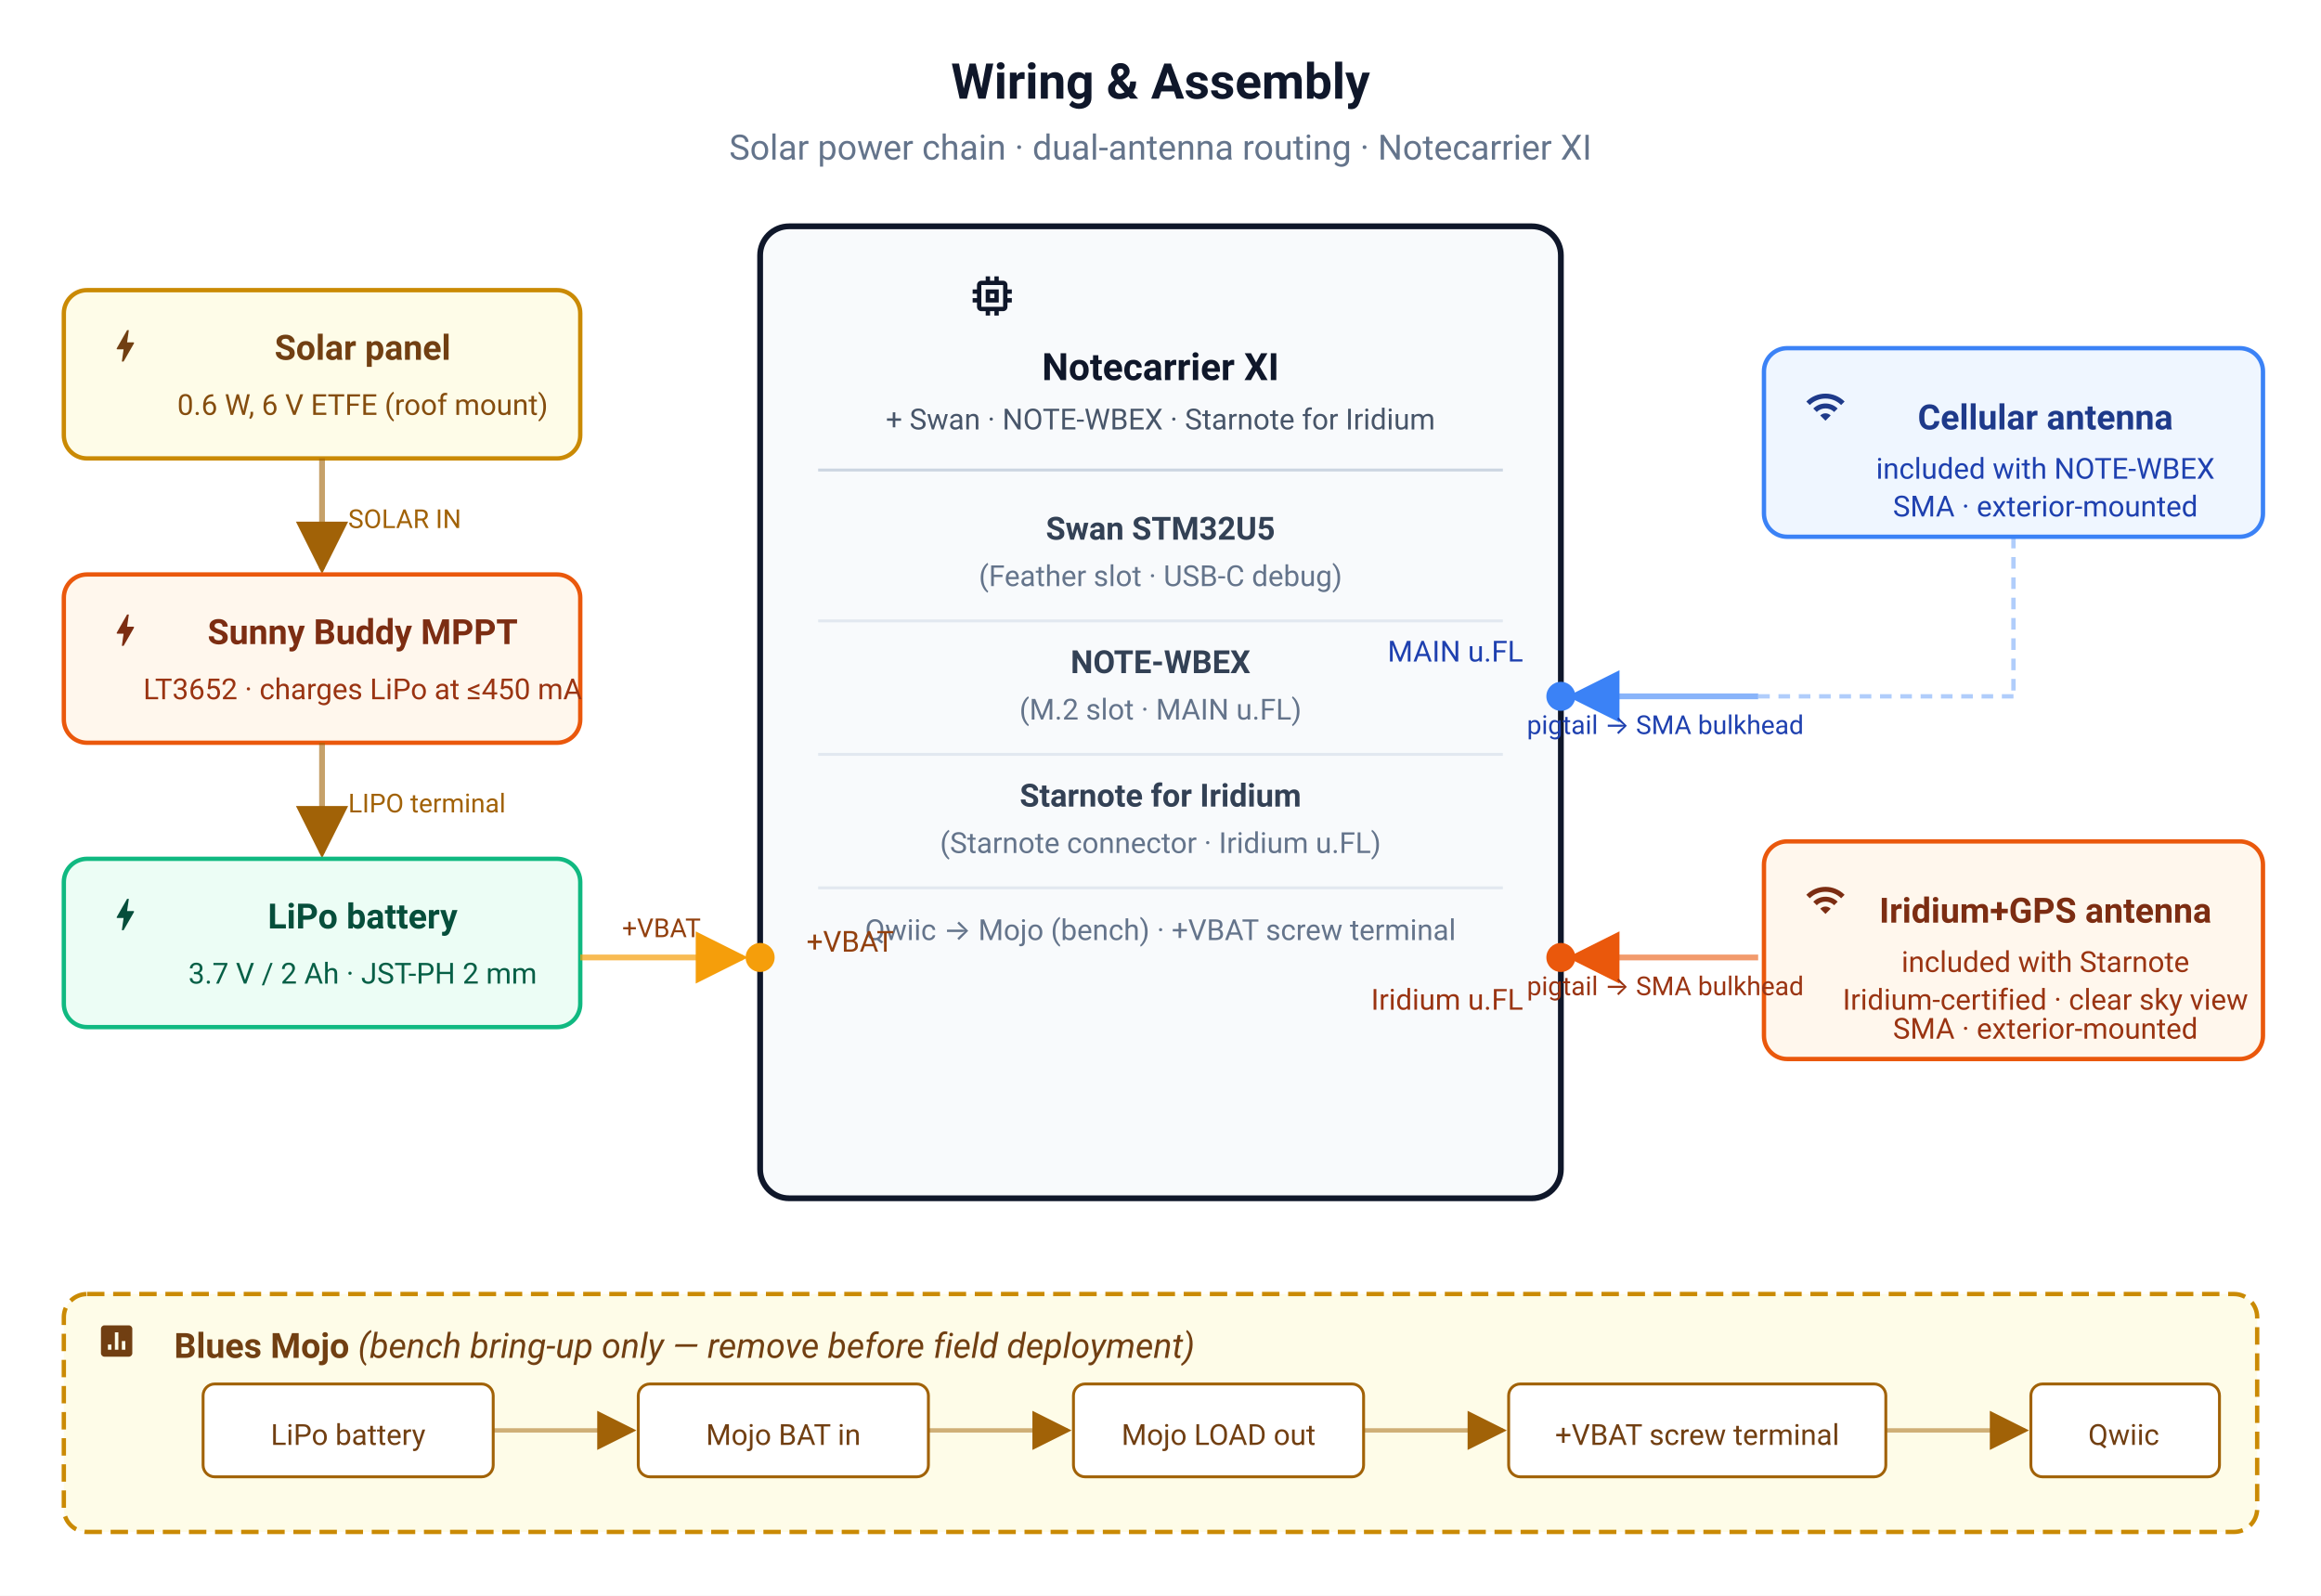
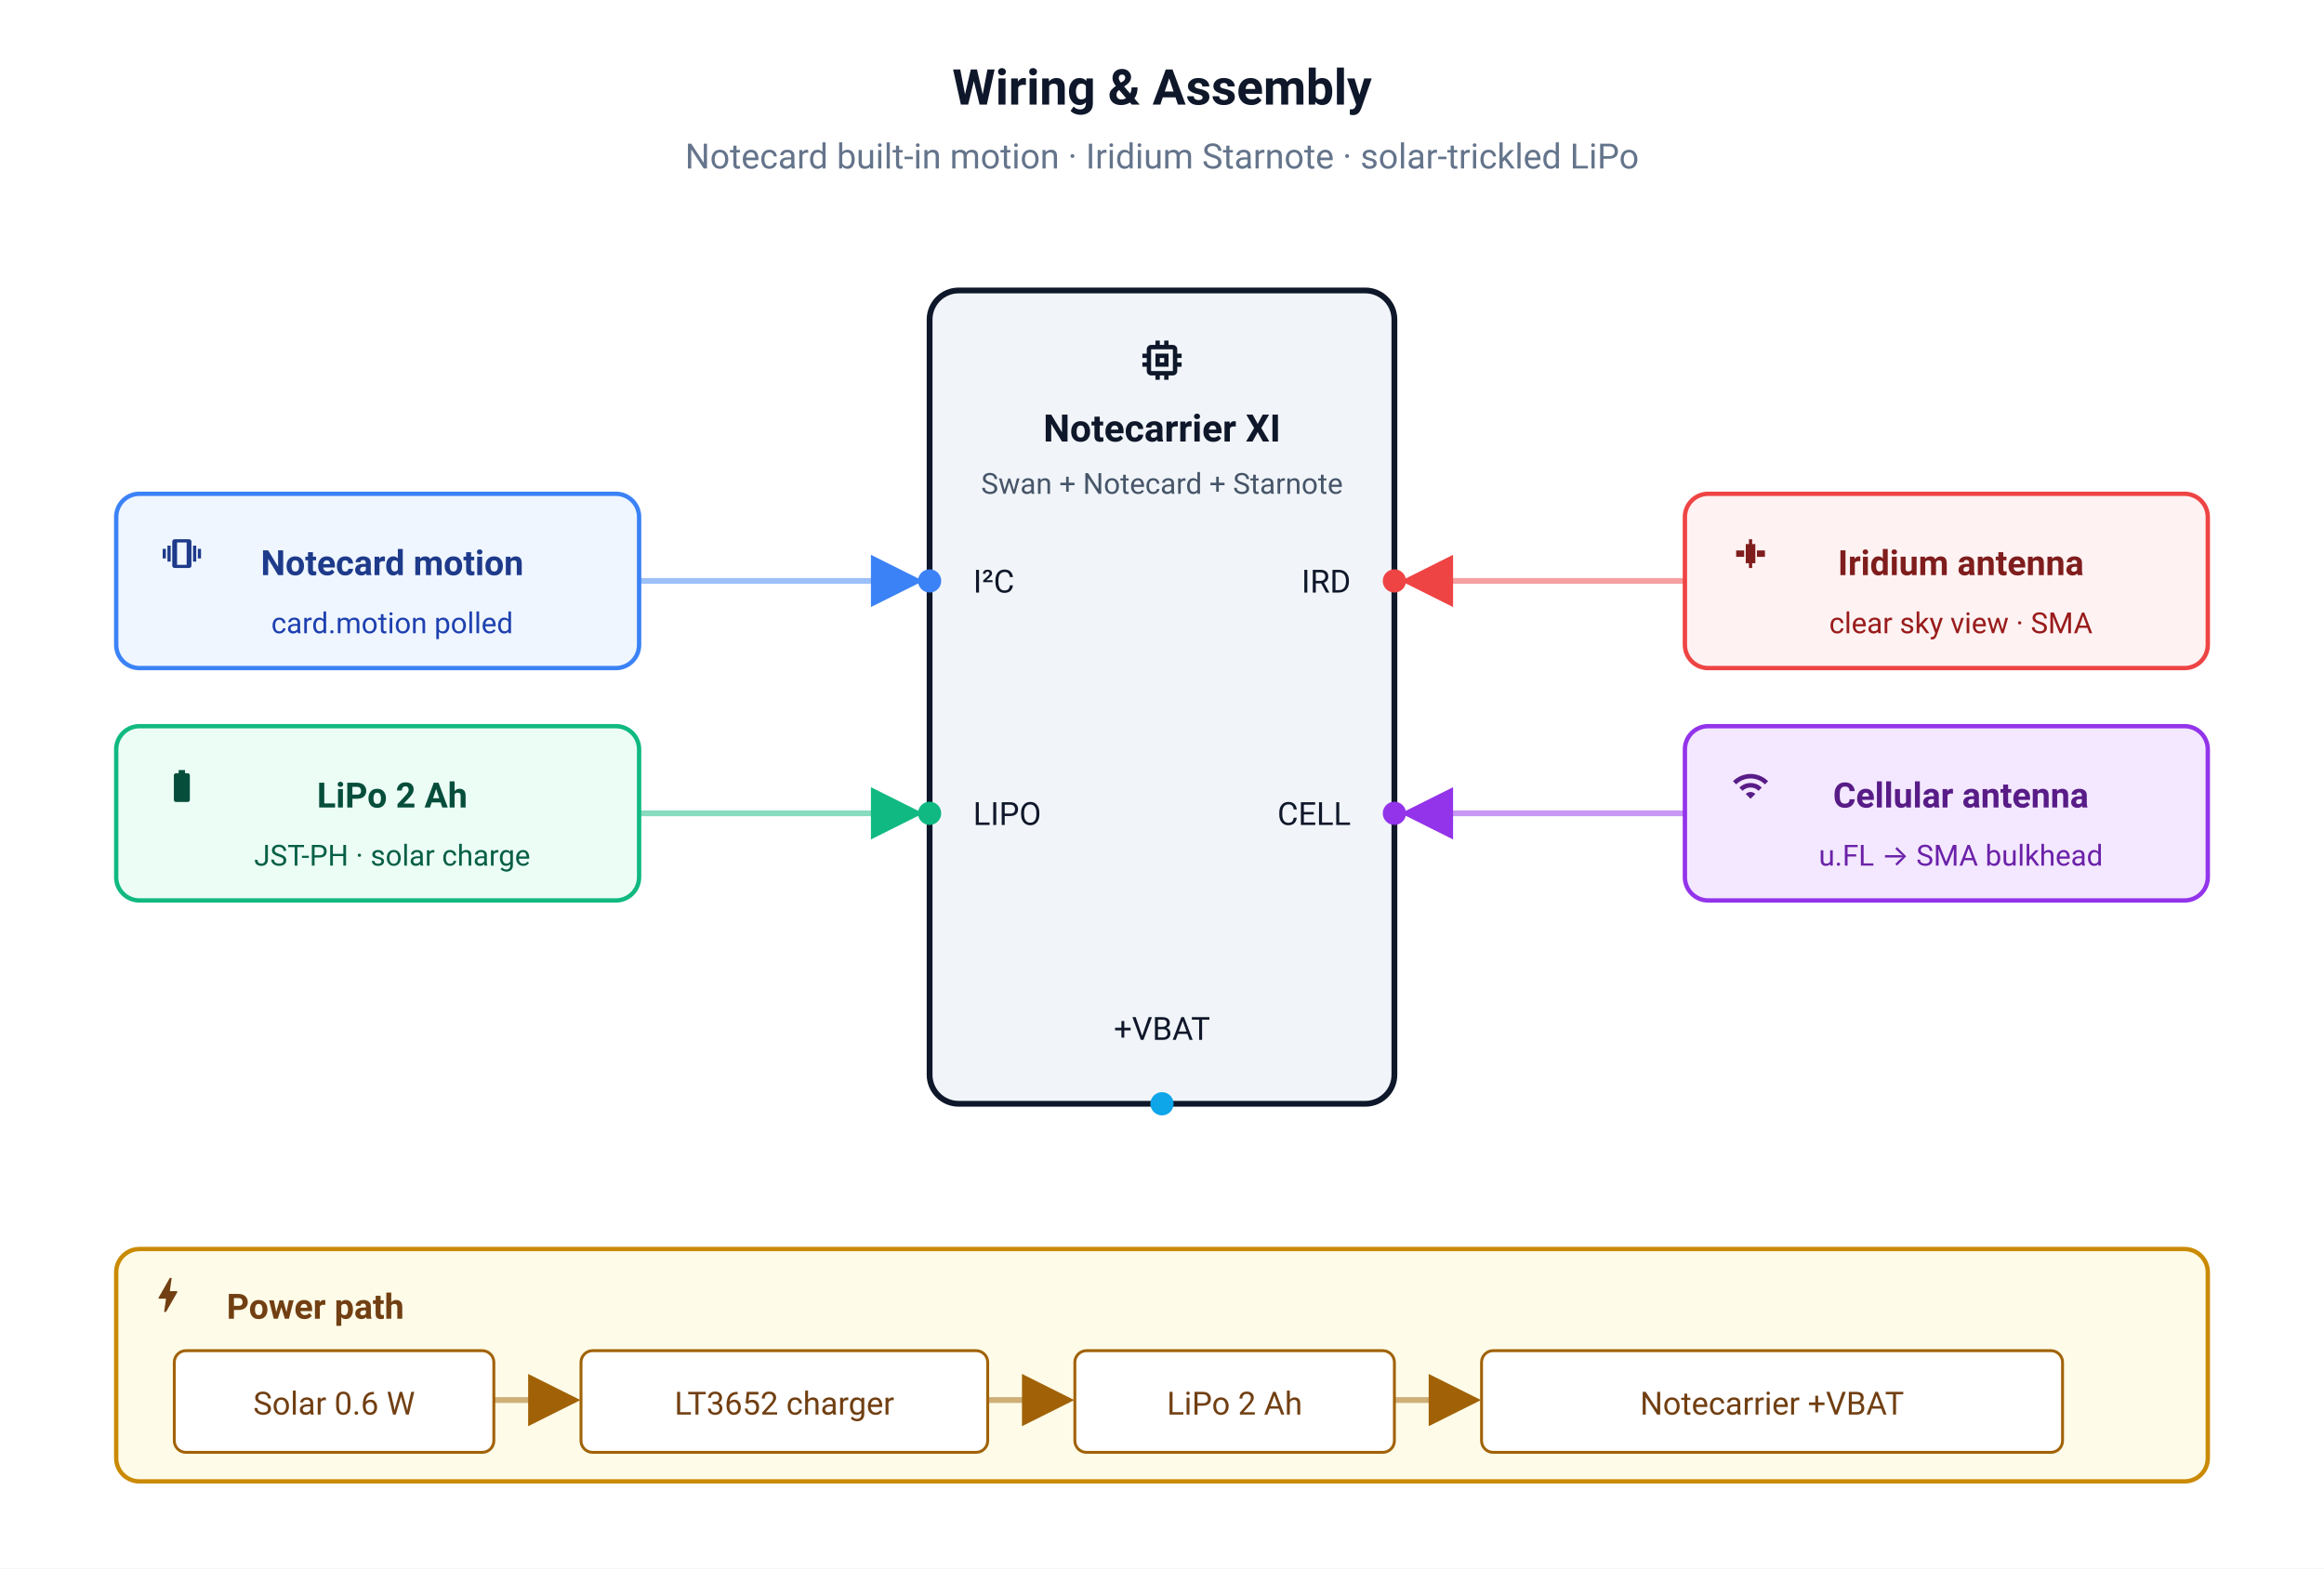
- <svg xmlns="http://www.w3.org/2000/svg" viewBox="0 0 800 550" width="800" font-family="-apple-system,BlinkMacSystemFont,'Segoe UI',Roboto,sans-serif">
+ <svg xmlns="http://www.w3.org/2000/svg" viewBox="0 0 800 540" width="800" font-family="-apple-system,BlinkMacSystemFont,'Segoe UI',Roboto,sans-serif">
  <defs>
-     <marker id="ar-amber" viewBox="0 0 10 10" refX="9" refY="5" markerWidth="9" markerHeight="9" orient="auto-start-reverse">
-       <path d="M0,0 L10,5 L0,10 z" fill="#f59e0b" />
-     </marker>
    <marker id="ar-blue" viewBox="0 0 10 10" refX="9" refY="5" markerWidth="9" markerHeight="9" orient="auto-start-reverse">
      <path d="M0,0 L10,5 L0,10 z" fill="#3b82f6" />
    </marker>
-     <marker id="ar-orange" viewBox="0 0 10 10" refX="9" refY="5" markerWidth="9" markerHeight="9" orient="auto-start-reverse">
-       <path d="M0,0 L10,5 L0,10 z" fill="#ea580c" />
+     <marker id="ar-green2" viewBox="0 0 10 10" refX="9" refY="5" markerWidth="9" markerHeight="9" orient="auto-start-reverse">
+       <path d="M0,0 L10,5 L0,10 z" fill="#10b981" />
+     </marker>
+     <marker id="ar-red2" viewBox="0 0 10 10" refX="9" refY="5" markerWidth="9" markerHeight="9" orient="auto-start-reverse">
+       <path d="M0,0 L10,5 L0,10 z" fill="#ef4444" />
+     </marker>
+     <marker id="ar-purple" viewBox="0 0 10 10" refX="9" refY="5" markerWidth="9" markerHeight="9" orient="auto-start-reverse">
+       <path d="M0,0 L10,5 L0,10 z" fill="#9333ea" />
    </marker>
    <marker id="ar-brown" viewBox="0 0 10 10" refX="9" refY="5" markerWidth="9" markerHeight="9" orient="auto-start-reverse">
      <path d="M0,0 L10,5 L0,10 z" fill="#a16207" />
    </marker>
+     <marker id="ar-sky" viewBox="0 0 10 10" refX="9" refY="5" markerWidth="9" markerHeight="9" orient="auto-start-reverse">
+       <path d="M0,0 L10,5 L0,10 z" fill="#0ea5e9" />
+     </marker>
  </defs>
-   <rect width="800" height="550" fill="#ffffff" />
-   <text x="400" y="34" text-anchor="middle" font-size="17" font-weight="700" fill="#0f172a">Wiring &amp; Assembly</text>
-   <text x="400" y="55" text-anchor="middle" font-size="12" fill="#64748b">Solar power chain · dual-antenna routing · Notecarrier XI</text>
-   <rect x="262" y="78" width="276" height="335" rx="10" fill="#f8fafc" stroke="#0f172a" stroke-width="2" />
-   <g transform="translate(333,93) scale(0.75)" fill="#0f172a">
+   <rect width="800" height="540" fill="#ffffff" />
+   <text x="400" y="36" text-anchor="middle" font-size="17" font-weight="700" fill="#0f172a">Wiring &amp; Assembly</text>
+   <text x="400" y="58" text-anchor="middle" font-size="12" fill="#64748b">Notecard built-in motion · Iridium Starnote · solar-trickled LiPo</text>
+   <rect x="320" y="100" width="160" height="280" rx="10" fill="#f1f5f9" stroke="#0f172a" stroke-width="2" />
+   <g transform="translate(391,115) scale(0.75)" fill="#0f172a">
    <path d="M15 9H9v6h6V9zm-2 4h-2v-2h2v2zm8-2V9h-2V7c0-1.1-.9-2-2-2h-2V3h-2v2h-2V3H9v2H7c-1.1 0-2 .9-2 2v2H3v2h2v2H3v2h2v2c0 1.1.9 2 2 2h2v2h2v-2h2v2h2v-2h2c1.1 0 2-.9 2-2v-2h2v-2h-2v-2h2zm-4 6H7V7h10v10z" />
  </g>
-   <text x="400" y="131" text-anchor="middle" font-size="13" font-weight="700" fill="#0f172a">Notecarrier XI</text>
-   <text x="400" y="148" text-anchor="middle" font-size="10" fill="#475569">+ Swan · NOTE-WBEX · Starnote for Iridium</text>
-   <line x1="282" y1="162" x2="518" y2="162" stroke="#cbd5e1" />
-   <g font-size="11" fill="#334155">
-     <text x="400" y="186" text-anchor="middle" font-weight="600">Swan STM32U5</text>
-     <text x="400" y="202" text-anchor="middle" font-size="10" fill="#64748b">(Feather slot · USB-C debug)</text>
-     <line x1="282" y1="214" x2="518" y2="214" stroke="#e2e8f0" />
-     <text x="400" y="232" text-anchor="middle" font-weight="600">NOTE-WBEX</text>
-     <text x="400" y="248" text-anchor="middle" font-size="10" fill="#64748b">(M.2 slot · MAIN u.FL)</text>
-     <line x1="282" y1="260" x2="518" y2="260" stroke="#e2e8f0" />
-     <text x="400" y="278" text-anchor="middle" font-weight="600">Starnote for Iridium</text>
-     <text x="400" y="294" text-anchor="middle" font-size="10" fill="#64748b">(Starnote connector · Iridium u.FL)</text>
-     <line x1="282" y1="306" x2="518" y2="306" stroke="#e2e8f0" />
-     <text x="400" y="324" text-anchor="middle" font-size="10" fill="#64748b">Qwiic → Mojo (bench) · +VBAT screw terminal</text>
+   <text x="400" y="152" text-anchor="middle" font-size="13" font-weight="700" fill="#0f172a">Notecarrier XI</text>
+   <text x="400" y="170" text-anchor="middle" font-size="10" fill="#475569">Swan + Notecard + Starnote</text>
+   <g font-size="11" fill="#0f172a">
+     <text x="335" y="204">I²C</text>
+     <text x="335" y="284">LIPO</text>
+     <text x="465" y="204" text-anchor="end">IRD</text>
+     <text x="465" y="284" text-anchor="end">CELL</text>
+     <text x="400" y="358" text-anchor="middle">+VBAT</text>
  </g>
-   <circle cx="262" cy="330" r="5" fill="#f59e0b" />
-   <text x="278" y="328" font-size="10" fill="#92400e">+VBAT</text>
-   <circle cx="538" cy="240" r="5" fill="#3b82f6" />
-   <text x="525" y="228" text-anchor="end" font-size="10" fill="#1e40af">MAIN u.FL</text>
-   <circle cx="538" cy="330" r="5" fill="#ea580c" />
-   <text x="525" y="348" text-anchor="end" font-size="10" fill="#9a3412">Iridium u.FL</text>
-   <rect x="22" y="100" width="178" height="58" rx="8" fill="#fefce8" stroke="#ca8a04" stroke-width="1.5" />
-   <g transform="translate(36,112) scale(0.6)" fill="#713f12">
+   <g>
+     <circle cx="320" cy="200" r="4" fill="#3b82f6" />
+     <circle cx="320" cy="280" r="4" fill="#10b981" />
+     <circle cx="480" cy="200" r="4" fill="#ef4444" />
+     <circle cx="480" cy="280" r="4" fill="#9333ea" />
+     <circle cx="400" cy="380" r="4" fill="#0ea5e9" />
+   </g>
+   <rect x="40" y="170" width="180" height="60" rx="8" fill="#eff6ff" stroke="#3b82f6" stroke-width="1.5" />
+   <g transform="translate(56,184) scale(0.55)" fill="#1e3a8a">
+     <path d="M0 15h2V9H0v6zm3 2h2V7H3v10zm19-8v6h2V9h-2zm-3 8h2V7h-2v10zM16.5 3h-9C6.67 3 6 3.67 6 4.5v15c0 .83.67 1.5 1.5 1.5h9c.83 0 1.5-.67 1.5-1.5v-15c0-.83-.67-1.5-1.5-1.5zM15 19H9V5h6v14z" />
+   </g>
+   <text x="135" y="198" text-anchor="middle" font-size="12" font-weight="700" fill="#1e3a8a">Notecard motion</text>
+   <text x="135" y="218" text-anchor="middle" font-size="10" fill="#1e40af">card.motion polled</text>
+   <rect x="40" y="250" width="180" height="60" rx="8" fill="#ecfdf5" stroke="#10b981" stroke-width="1.5" />
+   <g transform="translate(56,264) scale(0.55)" fill="#064e3b">
+     <path d="M15.67 4H14V2h-4v2H8.33C7.6 4 7 4.6 7 5.33v15.33C7 21.4 7.6 22 8.33 22h7.33C16.4 22 17 21.4 17 20.67V5.33C17 4.6 16.4 4 15.67 4z" />
+   </g>
+   <text x="135" y="278" text-anchor="middle" font-size="12" font-weight="700" fill="#064e3b">LiPo 2 Ah</text>
+   <text x="135" y="298" text-anchor="middle" font-size="10" fill="#065f46">JST-PH · solar charge</text>
+   <rect x="580" y="170" width="180" height="60" rx="8" fill="#fef2f2" stroke="#ef4444" stroke-width="1.5" />
+   <g transform="translate(596,184) scale(0.55)" fill="#7f1d1d">
+     <path d="M3 10h5v4H3z M9 6h6v12H9z M16 10h5v4h-5z M11 3h2v3h-2z M11 18h2v3h-2z" />
+   </g>
+   <text x="675" y="198" text-anchor="middle" font-size="12" font-weight="700" fill="#7f1d1d">Iridium antenna</text>
+   <text x="675" y="218" text-anchor="middle" font-size="10" fill="#991b1b">clear sky view · SMA</text>
+   <rect x="580" y="250" width="180" height="60" rx="8" fill="#f3e8ff" stroke="#9333ea" stroke-width="1.5" />
+   <g transform="translate(596,264) scale(0.55)" fill="#581c87">
+     <path d="M1 9l2 2c4.97-4.97 13.03-4.97 18 0l2-2C16.93 2.93 7.08 2.93 1 9zm8 8l3 3 3-3c-1.65-1.66-4.34-1.66-6 0zm-4-4l2 2c2.76-2.76 7.24-2.76 10 0l2-2C15.14 9.14 8.87 9.14 5 13z" />
+   </g>
+   <text x="675" y="278" text-anchor="middle" font-size="12" font-weight="700" fill="#581c87">Cellular antenna</text>
+   <text x="675" y="298" text-anchor="middle" font-size="10" fill="#6b21a8">u.FL → SMA bulkhead</text>
+   <line x1="220" y1="200" x2="316" y2="200" stroke="#3b82f6" stroke-opacity="0.5" stroke-width="2" marker-end="url(#ar-blue)" />
+   <line x1="220" y1="280" x2="316" y2="280" stroke="#10b981" stroke-opacity="0.5" stroke-width="2" marker-end="url(#ar-green2)" />
+   <line x1="580" y1="200" x2="484" y2="200" stroke="#ef4444" stroke-opacity="0.5" stroke-width="2" marker-end="url(#ar-red2)" />
+   <line x1="580" y1="280" x2="484" y2="280" stroke="#9333ea" stroke-opacity="0.5" stroke-width="2" marker-end="url(#ar-purple)" />
+   <rect x="40" y="430" width="720" height="80" rx="8" fill="#fefce8" stroke="#ca8a04" stroke-width="1.5" />
+   <g transform="translate(50,438) scale(0.65)" fill="#713f12">
    <path d="M11 21h-1l1-7H7.5c-.88 0-.33-.75-.31-.78C8.48 10.94 10.42 7.54 13.01 3h1l-1 7h3.51c.4 0 .62.19.4.66C12.97 17.55 11 21 11 21z" />
  </g>
-   <text x="125" y="124" text-anchor="middle" font-size="12" font-weight="700" fill="#713f12">Solar panel</text>
-   <text x="125" y="143" text-anchor="middle" font-size="10" fill="#854d0e">0.6 W, 6 V ETFE (roof mount)</text>
-   <line x1="111" y1="158" x2="111" y2="196" stroke="#a16207" stroke-opacity="0.6" stroke-width="2" marker-end="url(#ar-brown)" />
-   <text x="120" y="182" font-size="9" fill="#a16207">SOLAR IN</text>
-   <rect x="22" y="198" width="178" height="58" rx="8" fill="#fff7ed" stroke="#ea580c" stroke-width="1.5" />
-   <g transform="translate(36,210) scale(0.6)" fill="#7c2d12">
-     <path d="M11 21h-1l1-7H7.5c-.88 0-.33-.75-.31-.78C8.48 10.94 10.42 7.54 13.01 3h1l-1 7h3.51c.4 0 .62.19.4.66C12.97 17.55 11 21 11 21z" />
-   </g>
-   <text x="125" y="222" text-anchor="middle" font-size="12" font-weight="700" fill="#7c2d12">Sunny Buddy MPPT</text>
-   <text x="125" y="241" text-anchor="middle" font-size="10" fill="#9a3412">LT3652 · charges LiPo at ≤450 mA</text>
-   <line x1="111" y1="256" x2="111" y2="294" stroke="#a16207" stroke-opacity="0.6" stroke-width="2" marker-end="url(#ar-brown)" />
-   <text x="120" y="280" font-size="9" fill="#a16207">LIPO terminal</text>
-   <rect x="22" y="296" width="178" height="58" rx="8" fill="#ecfdf5" stroke="#10b981" stroke-width="1.5" />
-   <g transform="translate(36,308) scale(0.6)" fill="#064e3b">
-     <path d="M11 21h-1l1-7H7.5c-.88 0-.33-.75-.31-.78C8.48 10.94 10.42 7.54 13.01 3h1l-1 7h3.51c.4 0 .62.19.4.66C12.97 17.55 11 21 11 21z" />
-   </g>
-   <text x="125" y="320" text-anchor="middle" font-size="12" font-weight="700" fill="#064e3b">LiPo battery</text>
-   <text x="125" y="339" text-anchor="middle" font-size="10" fill="#065f46">3.7 V / 2 Ah · JST-PH 2 mm</text>
-   <line x1="200" y1="330" x2="256" y2="330" stroke="#f59e0b" stroke-opacity="0.7" stroke-width="2" marker-end="url(#ar-amber)" />
-   <text x="228" y="323" text-anchor="middle" font-size="9" fill="#92400e">+VBAT</text>
-   <rect x="608" y="120" width="172" height="65" rx="8" fill="#eff6ff" stroke="#3b82f6" stroke-width="1.5" />
-   <g transform="translate(622,133) scale(0.6)" fill="#1e3a8a">
-     <path d="M1 9l2 2c4.97-4.97 13.03-4.97 18 0l2-2C16.93 2.93 7.08 2.93 1 9zm8 8l3 3 3-3c-1.65-1.66-4.34-1.66-6 0zm-4-4l2 2c2.76-2.76 7.24-2.76 10 0l2-2C15.14 9.14 8.87 9.14 5 13z" />
-   </g>
-   <text x="705" y="148" text-anchor="middle" font-size="12" font-weight="700" fill="#1e3a8a">Cellular antenna</text>
-   <text x="705" y="165" text-anchor="middle" font-size="10" fill="#1e40af">included with NOTE-WBEX</text>
-   <text x="705" y="178" text-anchor="middle" font-size="10" fill="#1e40af">SMA · exterior-mounted</text>
-   <line x1="606" y1="240" x2="542" y2="240" stroke="#3b82f6" stroke-opacity="0.6" stroke-width="2" marker-end="url(#ar-blue)" />
-   <line x1="694" y1="185" x2="694" y2="240" stroke="#3b82f6" stroke-opacity="0.4" stroke-width="1.5" stroke-dasharray="4,3" />
-   <line x1="606" y1="240" x2="694" y2="240" stroke="#3b82f6" stroke-opacity="0.4" stroke-width="1.5" stroke-dasharray="4,3" />
-   <text x="574" y="253" text-anchor="middle" font-size="9" fill="#1e40af">pigtail → SMA bulkhead</text>
-   <rect x="608" y="290" width="172" height="75" rx="8" fill="#fff7ed" stroke="#ea580c" stroke-width="1.5" />
-   <g transform="translate(622,303) scale(0.6)" fill="#7c2d12">
-     <path d="M1 9l2 2c4.97-4.97 13.03-4.97 18 0l2-2C16.93 2.93 7.08 2.93 1 9zm8 8l3 3 3-3c-1.65-1.66-4.34-1.66-6 0zm-4-4l2 2c2.76-2.76 7.24-2.76 10 0l2-2C15.14 9.14 8.87 9.14 5 13z" />
-   </g>
-   <text x="705" y="318" text-anchor="middle" font-size="12" font-weight="700" fill="#7c2d12">Iridium+GPS antenna</text>
-   <text x="705" y="335" text-anchor="middle" font-size="10" fill="#9a3412">included with Starnote</text>
-   <text x="705" y="348" text-anchor="middle" font-size="10" fill="#9a3412">Iridium-certified · clear sky view</text>
-   <text x="705" y="358" text-anchor="middle" font-size="10" fill="#9a3412">SMA · exterior-mounted</text>
-   <line x1="606" y1="330" x2="542" y2="330" stroke="#ea580c" stroke-opacity="0.6" stroke-width="2" marker-end="url(#ar-orange)" />
-   <text x="574" y="343" text-anchor="middle" font-size="9" fill="#9a3412">pigtail → SMA bulkhead</text>
-   <rect x="22" y="446" width="756" height="82" rx="8" fill="#fefce8" stroke="#ca8a04" stroke-width="1.5" stroke-dasharray="6,3" />
-   <g transform="translate(33,455) scale(0.6)" fill="#713f12">
-     <path d="M19 3H5c-1.1 0-2 .9-2 2v14c0 1.1.9 2 2 2h14c1.1 0 2-.9 2-2V5c0-1.1-.9-2-2-2zM7 17v-3h2v3H7zm4 0V7h2v10h-2zm4 0v-5h2v5h-2z" />
-   </g>
-   <text x="60" y="468" font-size="12" font-weight="700" fill="#713f12">Blues Mojo  <tspan font-weight="400" font-style="italic">(bench bring-up only — remove before field deployment)</tspan>
-   </text>
-   <rect x="70" y="477" width="100" height="32" rx="4" fill="#ffffff" stroke="#a16207" />
-   <text x="120" y="498" text-anchor="middle" font-size="10" fill="#713f12">LiPo battery</text>
-   <rect x="220" y="477" width="100" height="32" rx="4" fill="#ffffff" stroke="#a16207" />
-   <text x="270" y="498" text-anchor="middle" font-size="10" fill="#713f12">Mojo BAT in</text>
-   <rect x="370" y="477" width="100" height="32" rx="4" fill="#ffffff" stroke="#a16207" />
-   <text x="420" y="498" text-anchor="middle" font-size="10" fill="#713f12">Mojo LOAD out</text>
-   <rect x="520" y="477" width="130" height="32" rx="4" fill="#ffffff" stroke="#a16207" />
-   <text x="585" y="498" text-anchor="middle" font-size="10" fill="#713f12">+VBAT screw terminal</text>
-   <rect x="700" y="477" width="65" height="32" rx="4" fill="#ffffff" stroke="#a16207" />
-   <text x="732" y="498" text-anchor="middle" font-size="10" fill="#713f12">Qwiic</text>
-   <line x1="170" y1="493" x2="218" y2="493" stroke="#a16207" stroke-opacity="0.5" stroke-width="1.5" marker-end="url(#ar-brown)" />
-   <line x1="320" y1="493" x2="368" y2="493" stroke="#a16207" stroke-opacity="0.5" stroke-width="1.5" marker-end="url(#ar-brown)" />
-   <line x1="470" y1="493" x2="518" y2="493" stroke="#a16207" stroke-opacity="0.5" stroke-width="1.5" marker-end="url(#ar-brown)" />
-   <line x1="650" y1="493" x2="698" y2="493" stroke="#a16207" stroke-opacity="0.5" stroke-width="1.5" marker-end="url(#ar-brown)" />
+   <text x="78" y="454" font-size="12" font-weight="700" fill="#713f12">Power path</text>
+   <rect x="60" y="465" width="110" height="35" rx="4" fill="#ffffff" stroke="#a16207" />
+   <text x="115" y="487" text-anchor="middle" font-size="11" fill="#713f12">Solar 0.6 W</text>
+   <rect x="200" y="465" width="140" height="35" rx="4" fill="#ffffff" stroke="#a16207" />
+   <text x="270" y="487" text-anchor="middle" font-size="11" fill="#713f12">LT3652 charger</text>
+   <rect x="370" y="465" width="110" height="35" rx="4" fill="#ffffff" stroke="#a16207" />
+   <text x="425" y="487" text-anchor="middle" font-size="11" fill="#713f12">LiPo 2 Ah</text>
+   <rect x="510" y="465" width="200" height="35" rx="4" fill="#ffffff" stroke="#a16207" />
+   <text x="610" y="487" text-anchor="middle" font-size="11" fill="#713f12">Notecarrier +VBAT</text>
+   <line x1="170" y1="482" x2="198" y2="482" stroke="#a16207" stroke-opacity="0.5" stroke-width="2" marker-end="url(#ar-brown)" />
+   <line x1="340" y1="482" x2="368" y2="482" stroke="#a16207" stroke-opacity="0.5" stroke-width="2" marker-end="url(#ar-brown)" />
+   <line x1="480" y1="482" x2="508" y2="482" stroke="#a16207" stroke-opacity="0.5" stroke-width="2" marker-end="url(#ar-brown)" />
</svg>
